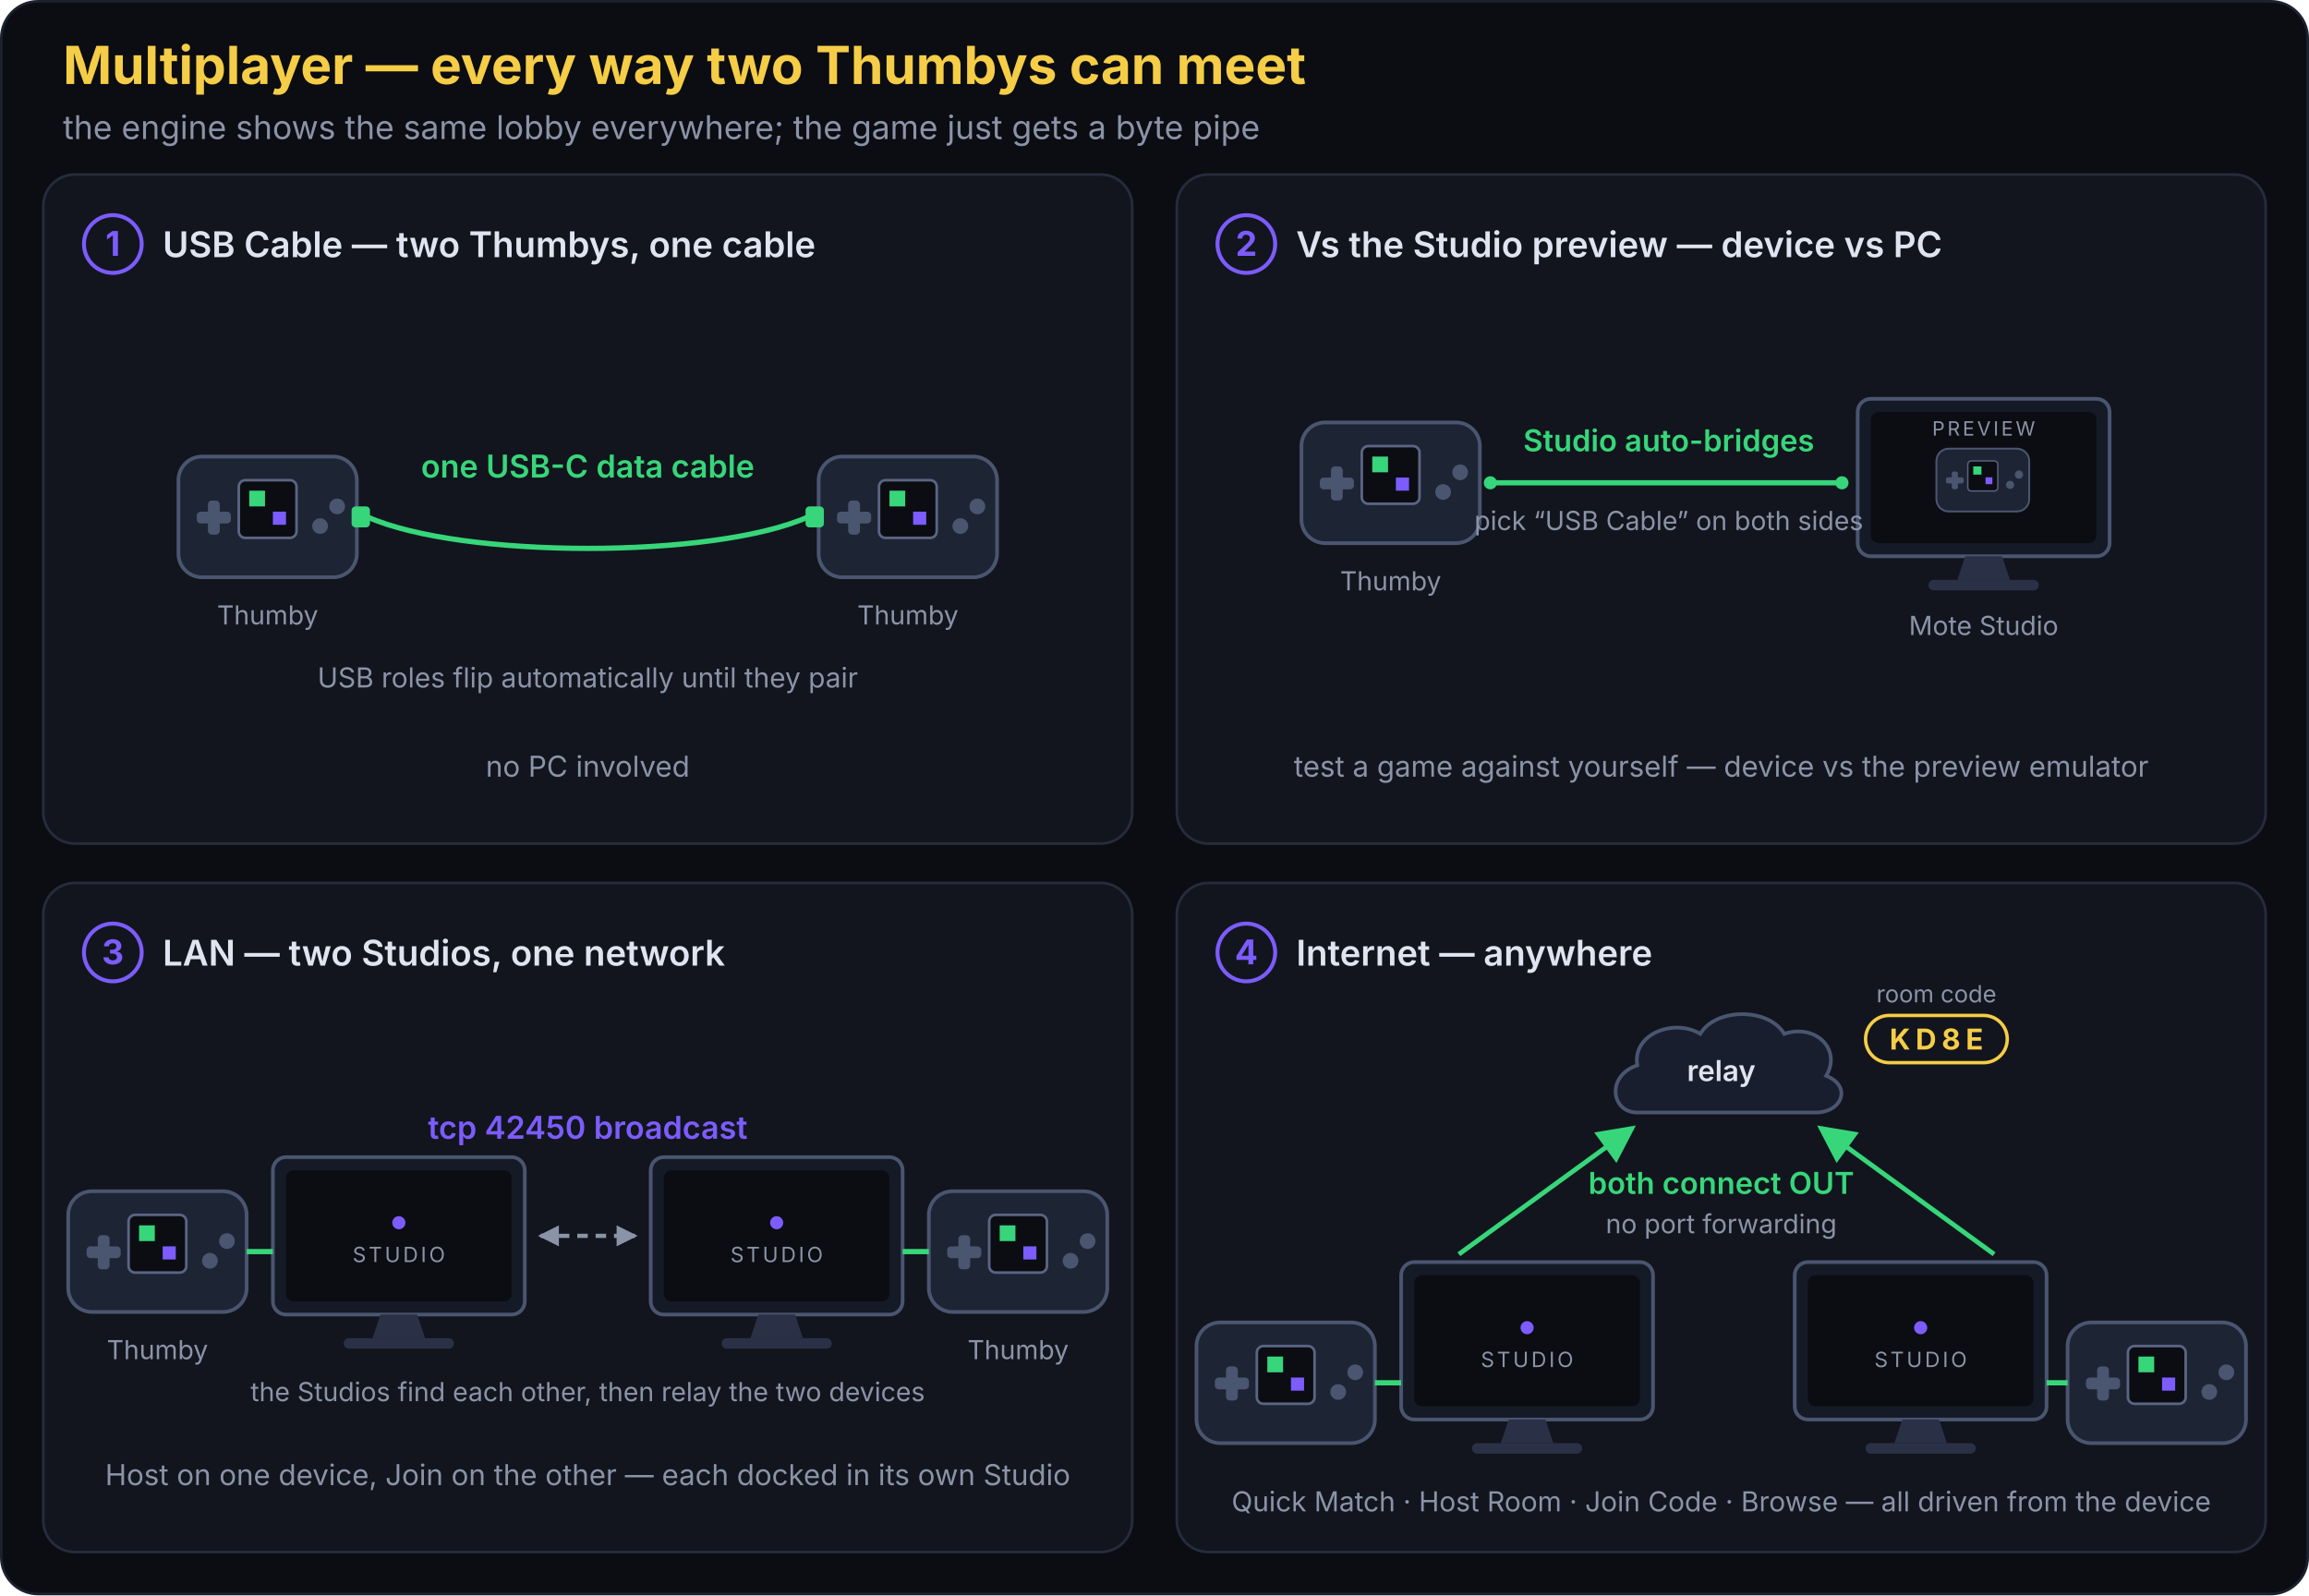
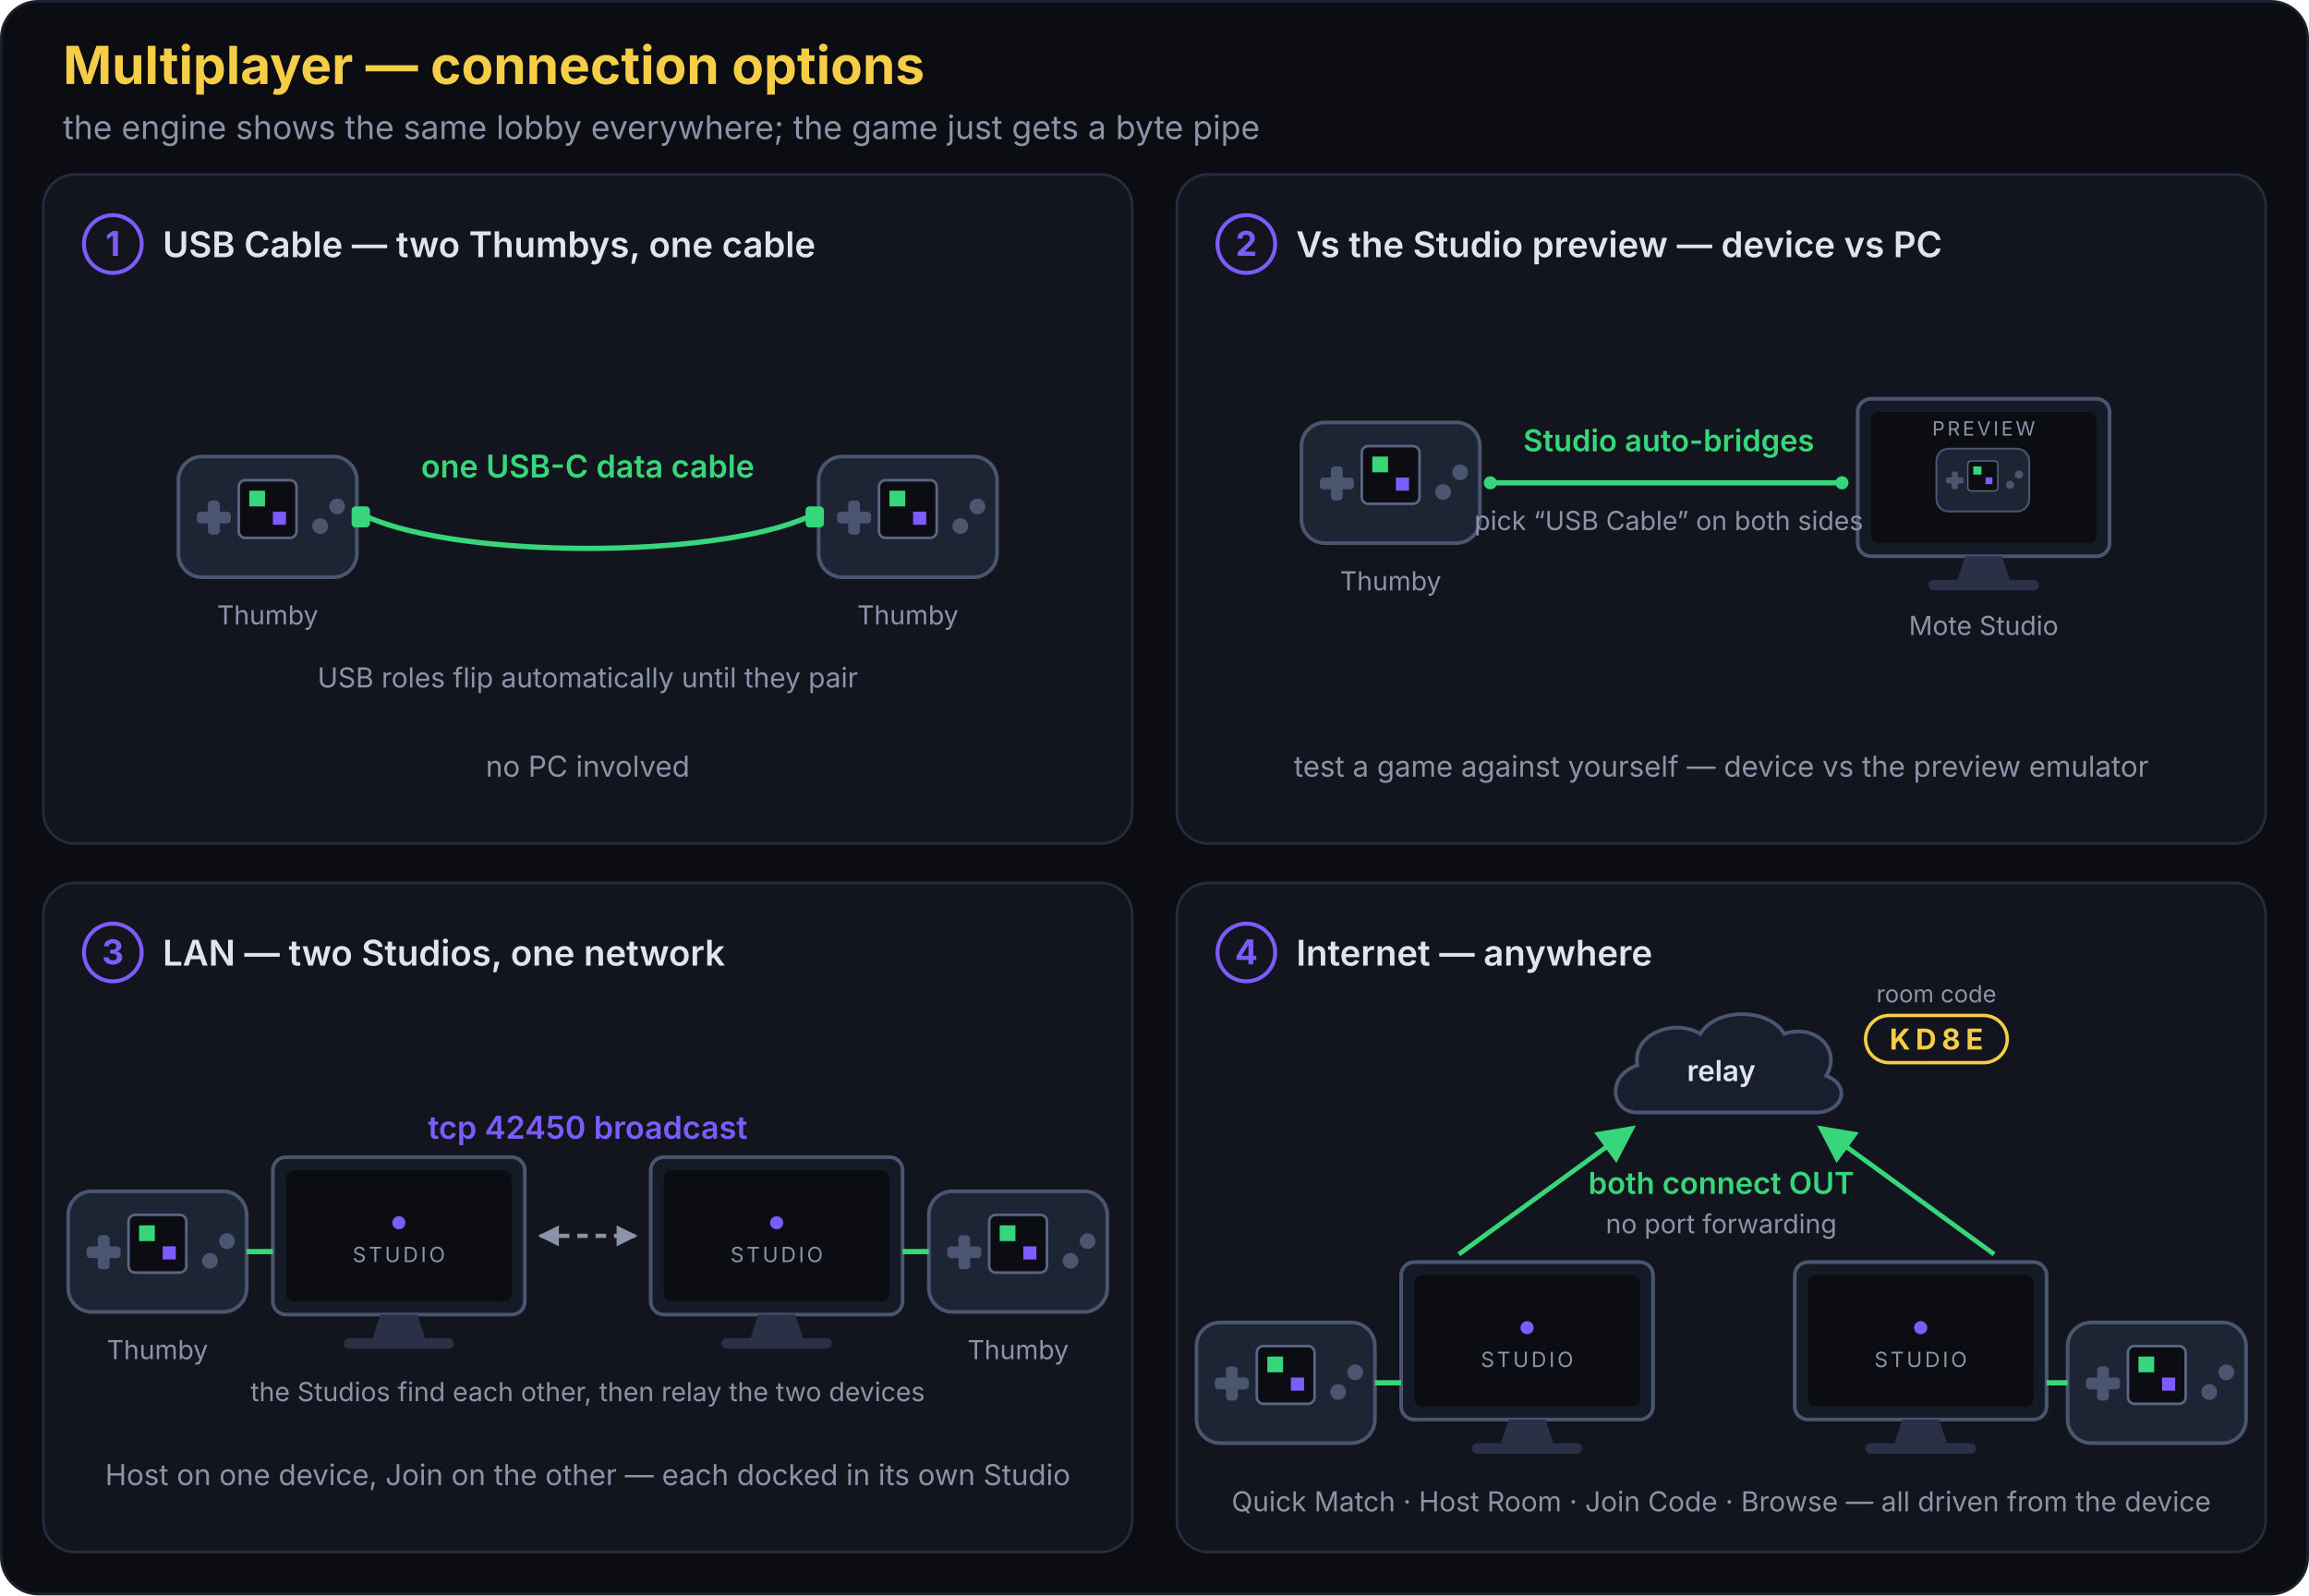
<svg xmlns="http://www.w3.org/2000/svg" width="880" height="608" viewBox="0 0 880 608" font-family="system-ui,-apple-system,'Segoe UI',sans-serif">
  <defs>
    <marker id="ag" markerWidth="10" markerHeight="10" refX="7" refY="4" orient="auto">
      <path d="M0,0 L8,4 L0,8 z" fill="#37d67a" />
    </marker>
    <marker id="ad" markerWidth="12" markerHeight="12" refX="7" refY="4" orient="auto" markerUnits="userSpaceOnUse">
      <path d="M0,0 L8,4 L0,8 z" fill="#8b93a8" />
    </marker>
    <marker id="adr" markerWidth="12" markerHeight="12" refX="1" refY="4" orient="auto" markerUnits="userSpaceOnUse">
      <path d="M8,0 L0,4 L8,8 z" fill="#8b93a8" />
    </marker>
    <g id="thumby">
      <rect x="0" y="0" width="68" height="46" rx="9" fill="#1d2434" stroke="#4a5570" stroke-width="1.4" />
      <rect x="23" y="9" width="22" height="22" rx="2.5" fill="#0b0d12" stroke="#5a6584" stroke-width="1" />
      <rect x="27" y="13" width="6" height="6" fill="#37d67a" />
      <rect x="36" y="21" width="5" height="5" fill="#7c5cff" />
      <rect x="7" y="21" width="13" height="4.5" rx="1.5" fill="#4a5570" />
      <rect x="11.25" y="16.75" width="4.5" height="13" rx="1.5" fill="#4a5570" />
      <circle cx="54" cy="26.5" r="3" fill="#4a5570" />
      <circle cx="60.5" cy="19" r="3" fill="#4a5570" />
    </g>
    <g id="studio">
      <rect x="0" y="0" width="96" height="60" rx="5" fill="#151a27" stroke="#4a5570" stroke-width="1.4" />
      <rect x="5" y="5" width="86" height="50" rx="3" fill="#0b0d12" />
      <path d="M41 60 h14 l3 9 h-20 z" fill="#2a3147" />
      <rect x="27" y="69" width="42" height="4" rx="2" fill="#2a3147" />
    </g>
    <g id="cloud">
      <path d="M16 42 C6 42 4 28 16 24 C14 12 30 6 40 12 C46 2 66 2 72 12 C84 8 94 18 88 28 C98 32 94 42 84 42 H16 Z" fill="#181e2d" stroke="#4a5570" stroke-width="1.4" />
    </g>
  </defs>
  <rect x="0.5" y="0.5" width="879" height="607" rx="14" fill="#0b0d12" stroke="#1c2130" />
-   <text x="24" y="32" fill="#f5cd46" font-size="20" font-weight="700">Multiplayer — every way two Thumbys can meet</text>
+   <text x="24" y="32" fill="#f5cd46" font-size="20" font-weight="700">Multiplayer — connection options</text>
  <text x="24" y="53" fill="#8b93a8" font-size="12.5">the engine shows the same lobby everywhere; the game just gets a byte pipe</text>
  <g transform="translate(16,66)">
    <rect x="0.5" y="0.5" width="415" height="255" rx="12" fill="#12151d" stroke="#262c3d" />
    <circle cx="27" cy="27" r="11" fill="none" stroke="#7c5cff" stroke-width="1.5" />
    <text x="27" y="31.5" fill="#7c5cff" font-size="13" font-weight="700" text-anchor="middle">1</text>
    <text x="46" y="32" fill="#dfe4f0" font-size="13.5" font-weight="600">USB Cable — two Thumbys, one cable</text>
    <use href="#thumby" x="52" y="108" />
    <use href="#thumby" x="296" y="108" />
    <text x="86" y="172" fill="#8b93a8" font-size="10" text-anchor="middle">Thumby</text>
    <text x="330" y="172" fill="#8b93a8" font-size="10" text-anchor="middle">Thumby</text>
    <path d="M124 131 C 160 147, 256 147, 292 131" fill="none" stroke="#37d67a" stroke-width="2" />
    <rect x="118" y="127" width="7" height="8" rx="1.5" fill="#37d67a" />
    <rect x="291" y="127" width="7" height="8" rx="1.5" fill="#37d67a" />
    <text x="208" y="116" fill="#37d67a" font-size="12" font-weight="600" text-anchor="middle">one USB-C data cable</text>
    <text x="208" y="196" fill="#8b93a8" font-size="10.5" text-anchor="middle">USB roles flip automatically until they pair</text>
    <text x="208" y="230" fill="#8b93a8" font-size="11" text-anchor="middle">no PC involved</text>
  </g>
  <g transform="translate(448,66)">
    <rect x="0.5" y="0.5" width="415" height="255" rx="12" fill="#12151d" stroke="#262c3d" />
    <circle cx="27" cy="27" r="11" fill="none" stroke="#7c5cff" stroke-width="1.5" />
    <text x="27" y="31.5" fill="#7c5cff" font-size="13" font-weight="700" text-anchor="middle">2</text>
    <text x="46" y="32" fill="#dfe4f0" font-size="13.5" font-weight="600">Vs the Studio preview — device vs PC</text>
    <use href="#thumby" x="48" y="95" />
    <text x="82" y="159" fill="#8b93a8" font-size="10" text-anchor="middle">Thumby</text>
    <use href="#studio" x="260" y="86" />
    <text x="308" y="100" fill="#8b93a8" font-size="7.5" text-anchor="middle" letter-spacing="1">PREVIEW</text>
    <use href="#thumby" transform="translate(290,105) scale(0.52)" />
    <text x="308" y="176" fill="#8b93a8" font-size="10" text-anchor="middle">Mote Studio</text>
    <line x1="120" y1="118" x2="254" y2="118" stroke="#37d67a" stroke-width="2" marker-start="none" />
    <circle cx="120" cy="118" r="2.5" fill="#37d67a" />
    <circle cx="254" cy="118" r="2.5" fill="#37d67a" />
    <text x="188" y="106" fill="#37d67a" font-size="11.5" font-weight="600" text-anchor="middle">Studio auto-bridges</text>
    <text x="188" y="136" fill="#8b93a8" font-size="10" text-anchor="middle">pick “USB Cable” on both sides</text>
    <text x="208" y="230" fill="#8b93a8" font-size="11" text-anchor="middle">test a game against yourself — device vs the preview emulator</text>
  </g>
  <g transform="translate(16,336)">
    <rect x="0.5" y="0.5" width="415" height="255" rx="12" fill="#12151d" stroke="#262c3d" />
    <circle cx="27" cy="27" r="11" fill="none" stroke="#7c5cff" stroke-width="1.5" />
    <text x="27" y="31.5" fill="#7c5cff" font-size="13" font-weight="700" text-anchor="middle">3</text>
    <text x="46" y="32" fill="#dfe4f0" font-size="13.5" font-weight="600">LAN — two Studios, one network</text>
    <use href="#thumby" x="10" y="118" />
    <use href="#studio" x="88" y="105" />
    <use href="#studio" x="232" y="105" />
    <use href="#thumby" x="338" y="118" />
    <circle cx="136" cy="130" r="2.5" fill="#7c5cff" />
    <text x="136" y="145" fill="#8b93a8" font-size="8" text-anchor="middle" letter-spacing="1">STUDIO</text>
    <circle cx="280" cy="130" r="2.5" fill="#7c5cff" />
    <text x="280" y="145" fill="#8b93a8" font-size="8" text-anchor="middle" letter-spacing="1">STUDIO</text>
    <line x1="78" y1="141" x2="88" y2="141" stroke="#37d67a" stroke-width="2" />
    <line x1="328" y1="141" x2="338" y2="141" stroke="#37d67a" stroke-width="2" />
    <line x1="190" y1="135" x2="226" y2="135" stroke="#8b93a8" stroke-width="1.6" stroke-dasharray="4 3" marker-end="url(#ad)" marker-start="url(#adr)" />
    <text x="208" y="98" fill="#7c5cff" font-size="12" font-weight="600" text-anchor="middle">tcp 42450 broadcast</text>
    <text x="44" y="182" fill="#8b93a8" font-size="10" text-anchor="middle">Thumby</text>
    <text x="372" y="182" fill="#8b93a8" font-size="10" text-anchor="middle">Thumby</text>
    <text x="208" y="198" fill="#8b93a8" font-size="10" text-anchor="middle">the Studios find each other, then relay the two devices</text>
    <text x="208" y="230" fill="#8b93a8" font-size="11" text-anchor="middle">Host on one device, Join on the other — each docked in its own Studio</text>
  </g>
  <g transform="translate(448,336)">
    <rect x="0.5" y="0.5" width="415" height="255" rx="12" fill="#12151d" stroke="#262c3d" />
    <circle cx="27" cy="27" r="11" fill="none" stroke="#7c5cff" stroke-width="1.5" />
    <text x="27" y="31.5" fill="#7c5cff" font-size="13" font-weight="700" text-anchor="middle">4</text>
    <text x="46" y="32" fill="#dfe4f0" font-size="13.5" font-weight="600">Internet — anywhere</text>
    <use href="#cloud" x="160" y="46" />
    <text x="208" y="76" fill="#dfe4f0" font-size="11" font-weight="600" text-anchor="middle">relay</text>
    <text x="290" y="46" fill="#8b93a8" font-size="9" text-anchor="middle">room code</text>
    <rect x="263" y="51" width="54" height="18" rx="9" fill="none" stroke="#f5cd46" stroke-width="1.3" />
    <text x="290" y="64" fill="#f5cd46" font-size="11" font-weight="700" text-anchor="middle" letter-spacing="2">KD8E</text>
    <use href="#thumby" x="8" y="168" />
    <use href="#studio" x="86" y="145" />
    <use href="#studio" x="236" y="145" />
    <use href="#thumby" x="340" y="168" />
    <line x1="76" y1="191" x2="86" y2="191" stroke="#37d67a" stroke-width="2" />
    <line x1="332" y1="191" x2="340" y2="191" stroke="#37d67a" stroke-width="2" />
    <line x1="108" y1="142" x2="174" y2="94" stroke="#37d67a" stroke-width="1.8" marker-end="url(#ag)" />
    <line x1="312" y1="142" x2="246" y2="94" stroke="#37d67a" stroke-width="1.8" marker-end="url(#ag)" />
    <text x="208" y="119" fill="#37d67a" font-size="11.5" font-weight="600" text-anchor="middle">both connect OUT</text>
    <text x="208" y="134" fill="#8b93a8" font-size="10" text-anchor="middle">no port forwarding</text>
    <circle cx="134" cy="170" r="2.5" fill="#7c5cff" />
    <text x="134" y="185" fill="#8b93a8" font-size="8" text-anchor="middle" letter-spacing="1">STUDIO</text>
    <circle cx="284" cy="170" r="2.5" fill="#7c5cff" />
    <text x="284" y="185" fill="#8b93a8" font-size="8" text-anchor="middle" letter-spacing="1">STUDIO</text>
    <text x="208" y="240" fill="#8b93a8" font-size="10.5" text-anchor="middle">Quick Match · Host Room · Join Code · Browse — all driven from the device</text>
  </g>
</svg>
